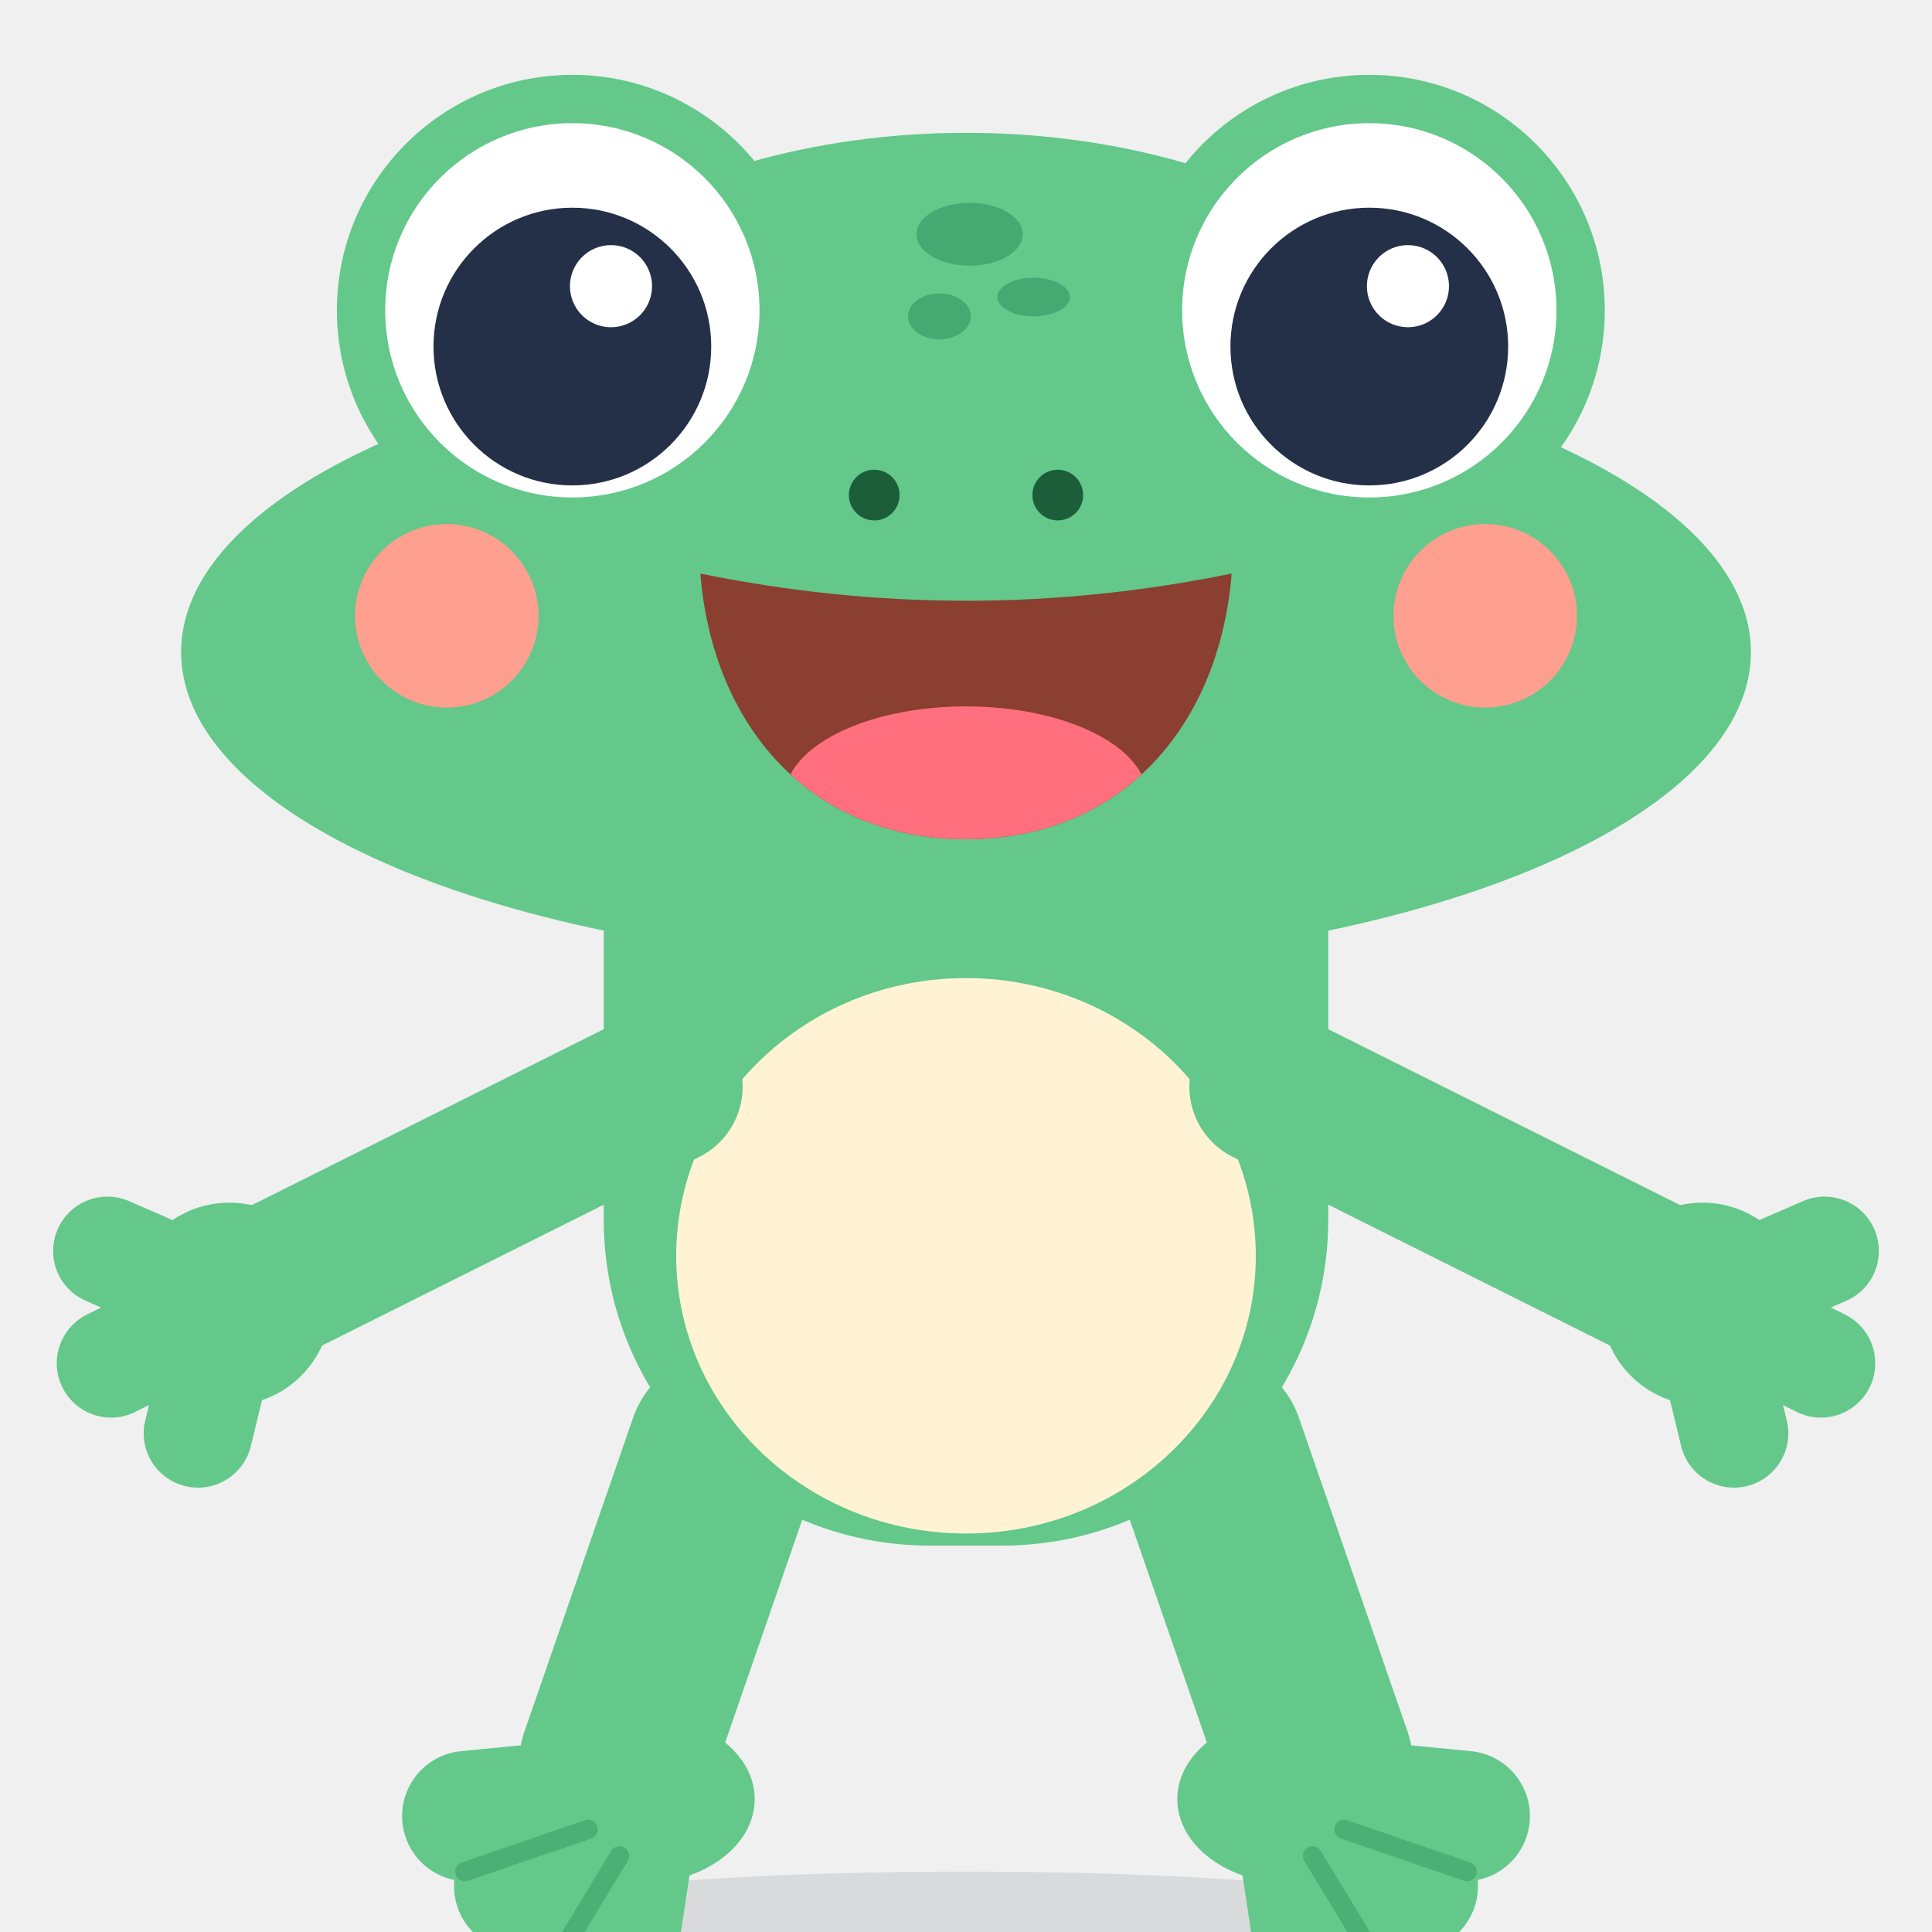
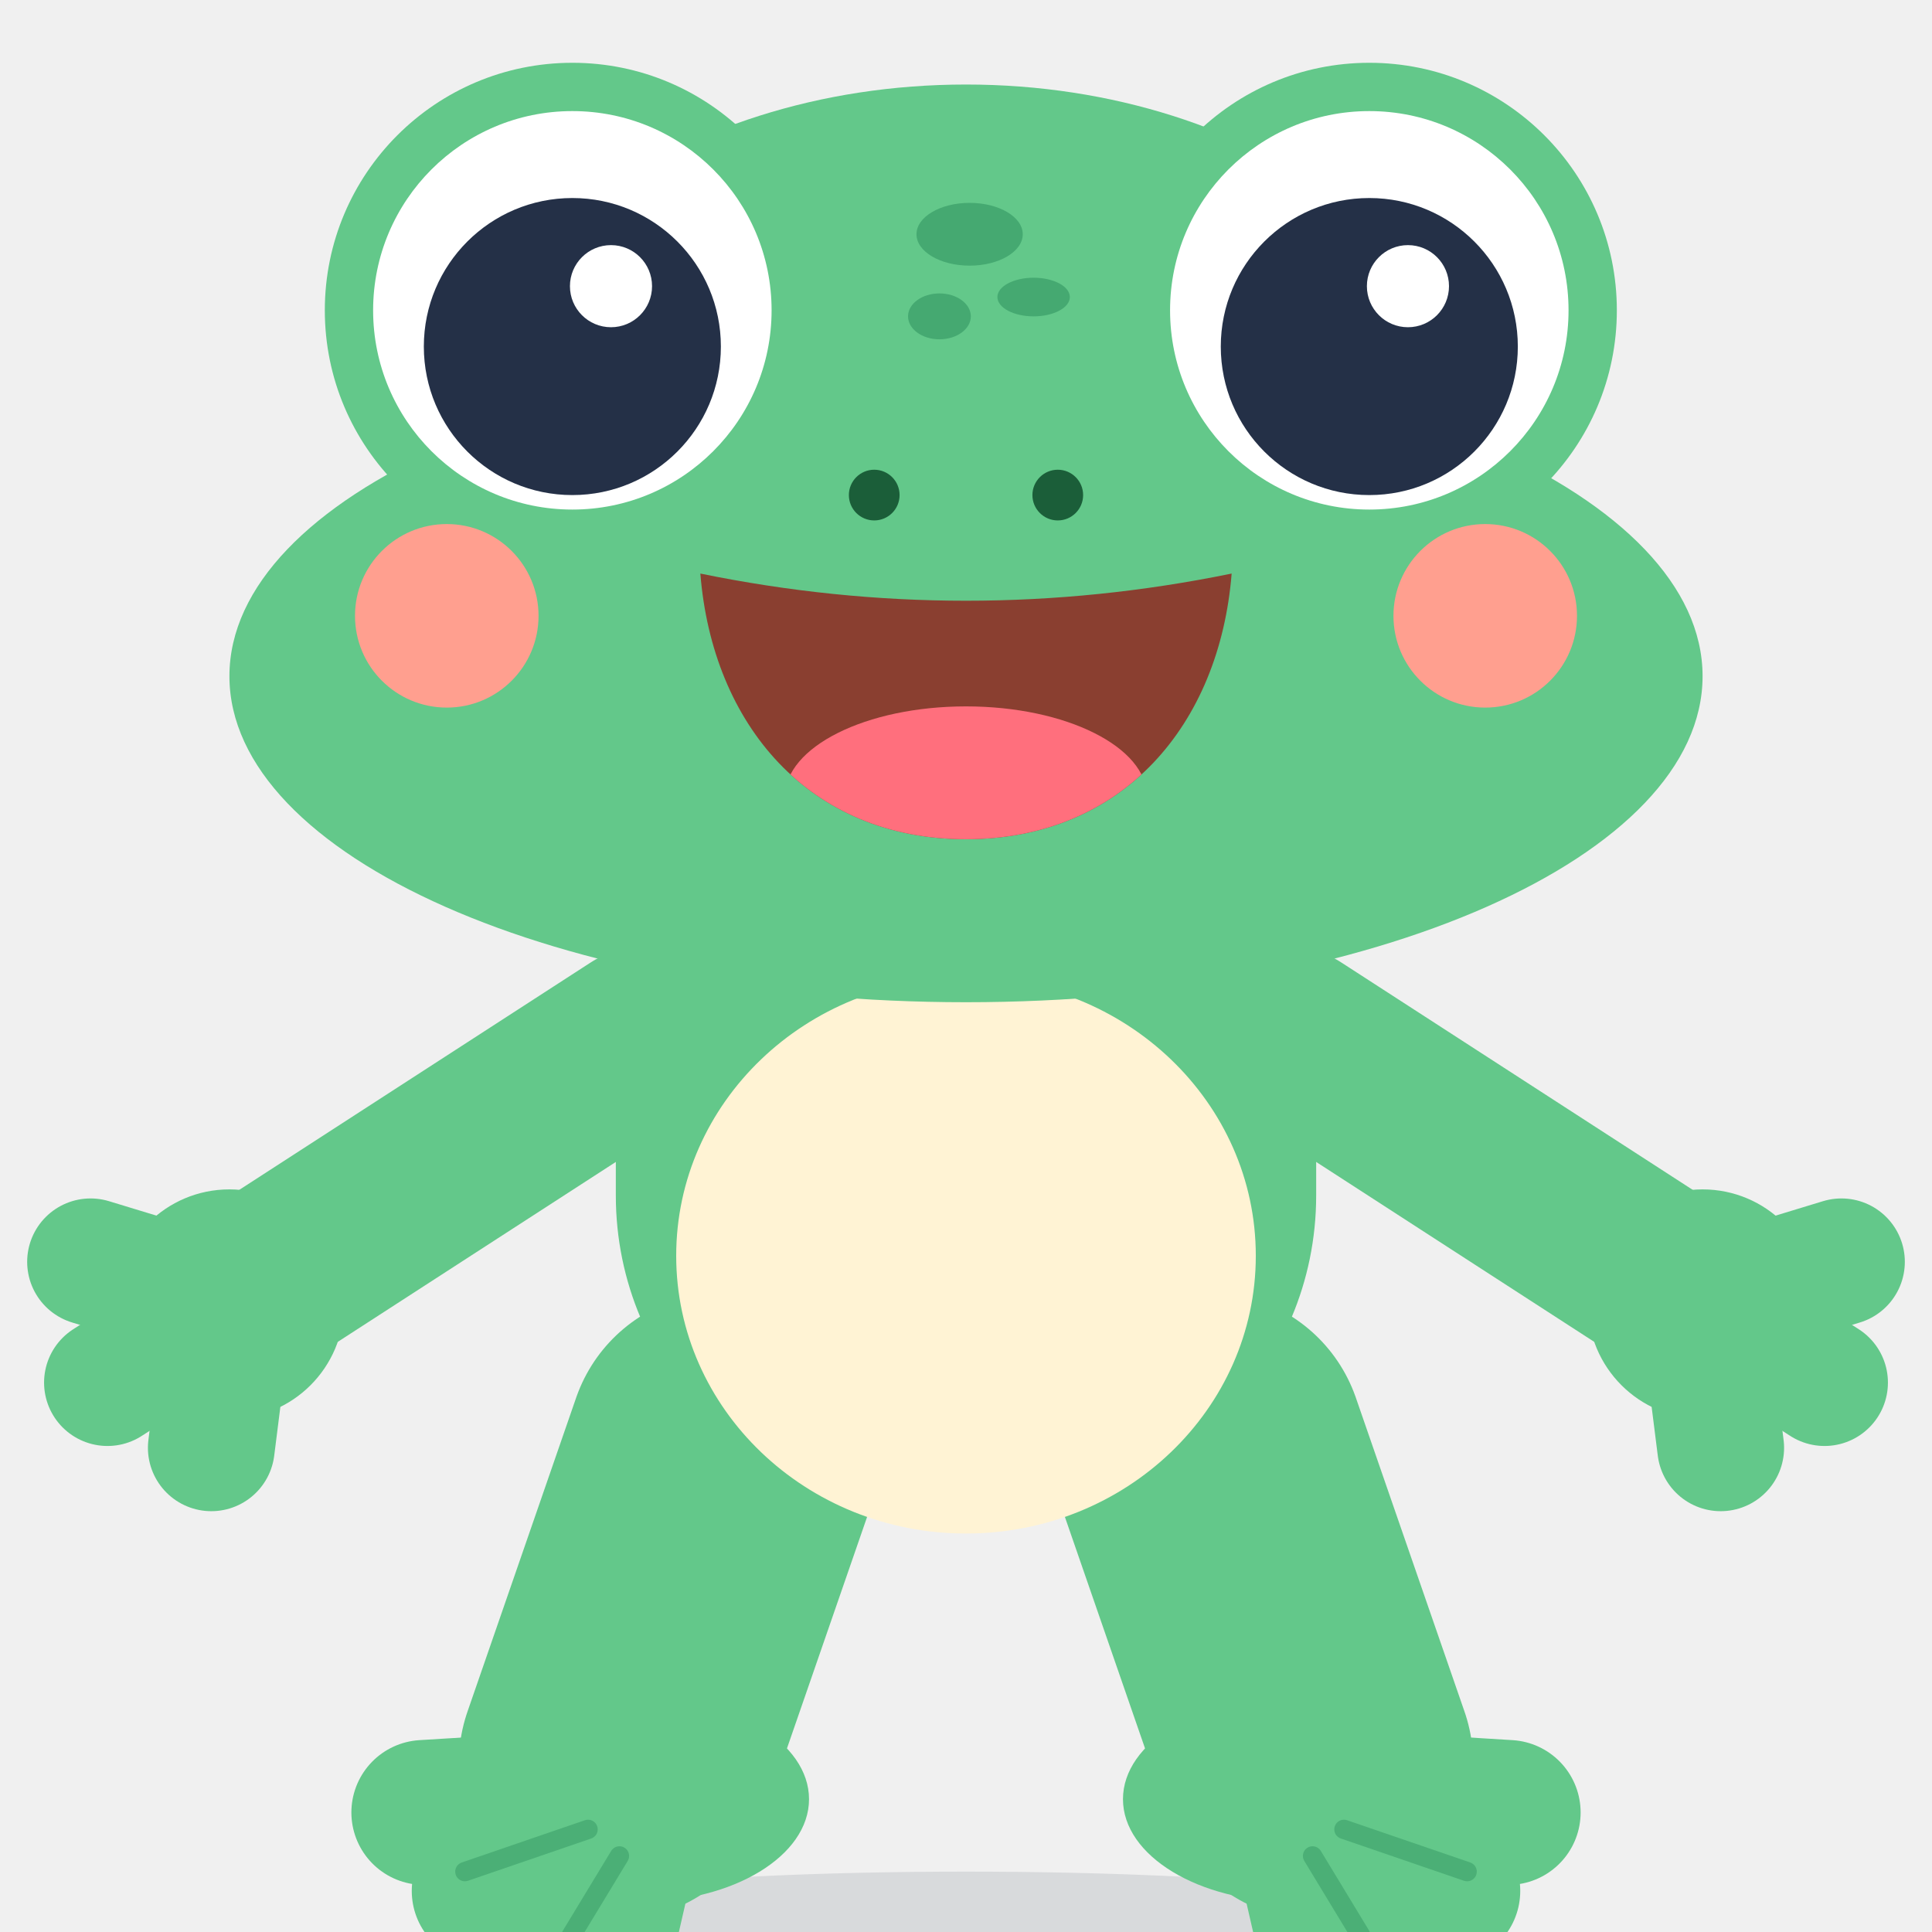
<svg xmlns="http://www.w3.org/2000/svg" viewBox="0 0 512 512" width="512" height="512">
  <g transform="translate(16 0) scale(3.2)">
    <ellipse cx="75" cy="159" rx="40" ry="4" fill="#243047" opacity="0.12" />
    <g transform="translate(0 0) translate(75 100) rotate(0) translate(-75 -100)">
      <g>
-         <line x1="55" y1="120" x2="46" y2="146" stroke="#63C88A" stroke-width="16" stroke-linecap="round" />
-         <ellipse cx="48" cy="149" rx="9.5" ry="7" fill="#63C88A" />
-         <line x1="48" y1="149" x2="33.7" y2="150.4" stroke="#63C88A" stroke-width="10.8" stroke-linecap="round" />
-         <line x1="48" y1="149" x2="38.0" y2="156.2" stroke="#63C88A" stroke-width="10.8" stroke-linecap="round" />
-         <line x1="48" y1="149" x2="46.5" y2="158.9" stroke="#63C88A" stroke-width="10" stroke-linecap="round" />
+         <line x1="55" y1="120" x2="46" y2="146" stroke="#63C88A" stroke-width="26" stroke-linecap="round" />
+         <ellipse cx="48" cy="149" rx="14" ry="8.5" fill="#63C88A" />
+         <line x1="48" y1="149" x2="30.1" y2="150.1" stroke="#63C88A" stroke-width="12" stroke-linecap="round" />
+         <line x1="48" y1="149" x2="35.1" y2="156.6" stroke="#63C88A" stroke-width="12" stroke-linecap="round" />
+         <line x1="48" y1="149" x2="45.5" y2="159.9" stroke="#63C88A" stroke-width="11.2" stroke-linecap="round" />
        <line x1="43.7" y1="151.5" x2="33.5" y2="155.0" stroke="#45A971" stroke-width="1.6" stroke-linecap="round" opacity="0.8" />
        <line x1="46.3" y1="153.7" x2="42.3" y2="160.3" stroke="#45A971" stroke-width="1.6" stroke-linecap="round" opacity="0.8" />
      </g>
      <g>
-         <line x1="95" y1="120" x2="104" y2="146" stroke="#63C88A" stroke-width="16" stroke-linecap="round" />
-         <ellipse cx="102" cy="149" rx="9.5" ry="7" fill="#63C88A" />
-         <line x1="102" y1="149" x2="116.3" y2="150.4" stroke="#63C88A" stroke-width="10.8" stroke-linecap="round" />
-         <line x1="102" y1="149" x2="112.0" y2="156.2" stroke="#63C88A" stroke-width="10.8" stroke-linecap="round" />
-         <line x1="102" y1="149" x2="103.5" y2="158.9" stroke="#63C88A" stroke-width="10" stroke-linecap="round" />
+         <line x1="95" y1="120" x2="104" y2="146" stroke="#63C88A" stroke-width="26" stroke-linecap="round" />
+         <ellipse cx="102" cy="149" rx="14" ry="8.5" fill="#63C88A" />
+         <line x1="102" y1="149" x2="119.9" y2="150.1" stroke="#63C88A" stroke-width="12" stroke-linecap="round" />
+         <line x1="102" y1="149" x2="114.9" y2="156.6" stroke="#63C88A" stroke-width="12" stroke-linecap="round" />
+         <line x1="102" y1="149" x2="104.5" y2="159.9" stroke="#63C88A" stroke-width="11.2" stroke-linecap="round" />
        <line x1="106.3" y1="151.5" x2="116.5" y2="155.0" stroke="#45A971" stroke-width="1.6" stroke-linecap="round" opacity="0.8" />
        <line x1="103.7" y1="153.7" x2="107.7" y2="160.3" stroke="#45A971" stroke-width="1.6" stroke-linecap="round" opacity="0.8" />
      </g>
-       <path d="M 45 60 H 105 V 101 A 27 27 0 0 1 78 128 H 72 A 27 27 0 0 1 45 101 Z" fill="#63C88A" />
+       <path d="M 46 60 H 104 V 99 A 26 26 0 0 1 78 125 H 72 A 26 26 0 0 1 46 99 Z" fill="#63C88A" />
      <ellipse cx="75" cy="104" rx="24" ry="23" fill="#FFF3D4" />
      <g>
-         <line x1="50" y1="90" x2="14" y2="108" stroke="#63C88A" stroke-width="13" stroke-linecap="round" />
-         <circle cx="14" cy="108" r="8.4" fill="#63C88A" />
-         <line x1="14" y1="108" x2="11.4" y2="118.7" stroke="#63C88A" stroke-width="9" stroke-linecap="round" />
-         <line x1="14" y1="108" x2="4.2" y2="112.9" stroke="#63C88A" stroke-width="9" stroke-linecap="round" />
-         <line x1="14" y1="108" x2="3.9" y2="103.6" stroke="#63C88A" stroke-width="9" stroke-linecap="round" />
+         <line x1="48" y1="86" x2="14" y2="108" stroke="#63C88A" stroke-width="15" stroke-linecap="round" />
+         <circle cx="14" cy="108" r="9.5" fill="#63C88A" />
+         <line x1="14" y1="108" x2="12.5" y2="119.9" stroke="#63C88A" stroke-width="10.5" stroke-linecap="round" />
+         <line x1="14" y1="108" x2="3.9" y2="114.5" stroke="#63C88A" stroke-width="10.5" stroke-linecap="round" />
+         <line x1="14" y1="108" x2="2.5" y2="104.5" stroke="#63C88A" stroke-width="10.5" stroke-linecap="round" />
      </g>
      <g>
-         <line x1="100" y1="90" x2="136" y2="108" stroke="#63C88A" stroke-width="13" stroke-linecap="round" />
-         <circle cx="136" cy="108" r="8.4" fill="#63C88A" />
-         <line x1="136" y1="108" x2="146.1" y2="103.6" stroke="#63C88A" stroke-width="9" stroke-linecap="round" />
-         <line x1="136" y1="108" x2="145.8" y2="112.9" stroke="#63C88A" stroke-width="9" stroke-linecap="round" />
-         <line x1="136" y1="108" x2="138.6" y2="118.7" stroke="#63C88A" stroke-width="9" stroke-linecap="round" />
+         <line x1="102" y1="86" x2="136" y2="108" stroke="#63C88A" stroke-width="15" stroke-linecap="round" />
+         <circle cx="136" cy="108" r="9.5" fill="#63C88A" />
+         <line x1="136" y1="108" x2="147.5" y2="104.5" stroke="#63C88A" stroke-width="10.5" stroke-linecap="round" />
+         <line x1="136" y1="108" x2="146.1" y2="114.5" stroke="#63C88A" stroke-width="10.5" stroke-linecap="round" />
+         <line x1="136" y1="108" x2="137.5" y2="119.9" stroke="#63C88A" stroke-width="10.5" stroke-linecap="round" />
      </g>
      <g transform="rotate(0 75 50)">
-         <ellipse cx="75" cy="42" rx="46" ry="31" fill="#63C88A" />
-         <ellipse cx="75" cy="54" rx="65" ry="26" fill="#63C88A" />
-         <circle cx="42.4" cy="25.7" r="19.5" fill="#63C88A" />
-         <circle cx="108.4" cy="25.7" r="19.5" fill="#63C88A" />
+         <ellipse cx="75" cy="40" rx="44" ry="33" fill="#63C88A" />
+         <ellipse cx="75" cy="56" rx="61" ry="27" fill="#63C88A" />
+         <circle cx="42.4" cy="25.7" r="20.5" fill="#63C88A" />
+         <circle cx="108.4" cy="25.7" r="20.5" fill="#63C88A" />
      </g>
      <g transform="rotate(0 75 50)">
        <ellipse cx="75.3" cy="19.4" rx="4.4" ry="2.6" fill="#45A971" />
        <ellipse cx="72.8" cy="26.2" rx="2.6" ry="1.9" fill="#45A971" />
        <ellipse cx="80.6" cy="24.6" rx="3.0" ry="1.6" fill="#45A971" />
        <g>
          <clipPath id="eyeClip42">
-             <circle cx="42.4" cy="25.7" r="15.5" />
+             <circle cx="42.4" cy="25.7" r="16.5" />
          </clipPath>
-           <circle cx="42.4" cy="25.7" r="15.5" fill="#FFFFFF" />
+           <circle cx="42.4" cy="25.7" r="16.5" fill="#FFFFFF" />
          <g clip-path="url(#eyeClip42)">
-             <circle cx="42.4" cy="28.7" r="11.5" fill="#243047" />
+             <circle cx="42.4" cy="28.7" r="12.3" fill="#243047" />
            <circle cx="45.6" cy="23.7" r="3.4" fill="#FFFFFF" />
          </g>
        </g>
        <g>
          <clipPath id="eyeClip108">
-             <circle cx="108.4" cy="25.7" r="15.5" />
+             <circle cx="108.4" cy="25.7" r="16.5" />
          </clipPath>
-           <circle cx="108.4" cy="25.7" r="15.5" fill="#FFFFFF" />
+           <circle cx="108.4" cy="25.7" r="16.5" fill="#FFFFFF" />
          <g clip-path="url(#eyeClip108)">
-             <circle cx="108.4" cy="28.7" r="11.5" fill="#243047" />
+             <circle cx="108.4" cy="28.7" r="12.3" fill="#243047" />
            <circle cx="111.6" cy="23.7" r="3.4" fill="#FFFFFF" />
          </g>
        </g>
        <circle cx="32" cy="51" r="7.6" fill="#FF9F8F" />
        <circle cx="118" cy="51" r="7.6" fill="#FF9F8F" />
        <circle cx="67.4" cy="41" r="2.1" fill="#1B5E39" />
        <circle cx="82.6" cy="41" r="2.1" fill="#1B5E39" />
        <g transform="translate(75 50) scale(1) translate(-75 -50)">
          <clipPath id="mouthClipopen">
            <path d="M 53 47.5 Q 75 52 97 47.5 C 96 60 88 69.5 75 69.5 C 62 69.5 54 60 53 47.5 Z" />
          </clipPath>
          <path d="M 53 47.5 Q 75 52 97 47.5 C 96 60 88 69.5 75 69.5 C 62 69.5 54 60 53 47.5 Z" fill="#8A3F30" />
          <ellipse cx="75" cy="66" rx="15" ry="7.5" fill="#FF6F7D" clip-path="url(#mouthClipopen)" />
        </g>
      </g>
    </g>
  </g>
</svg>
